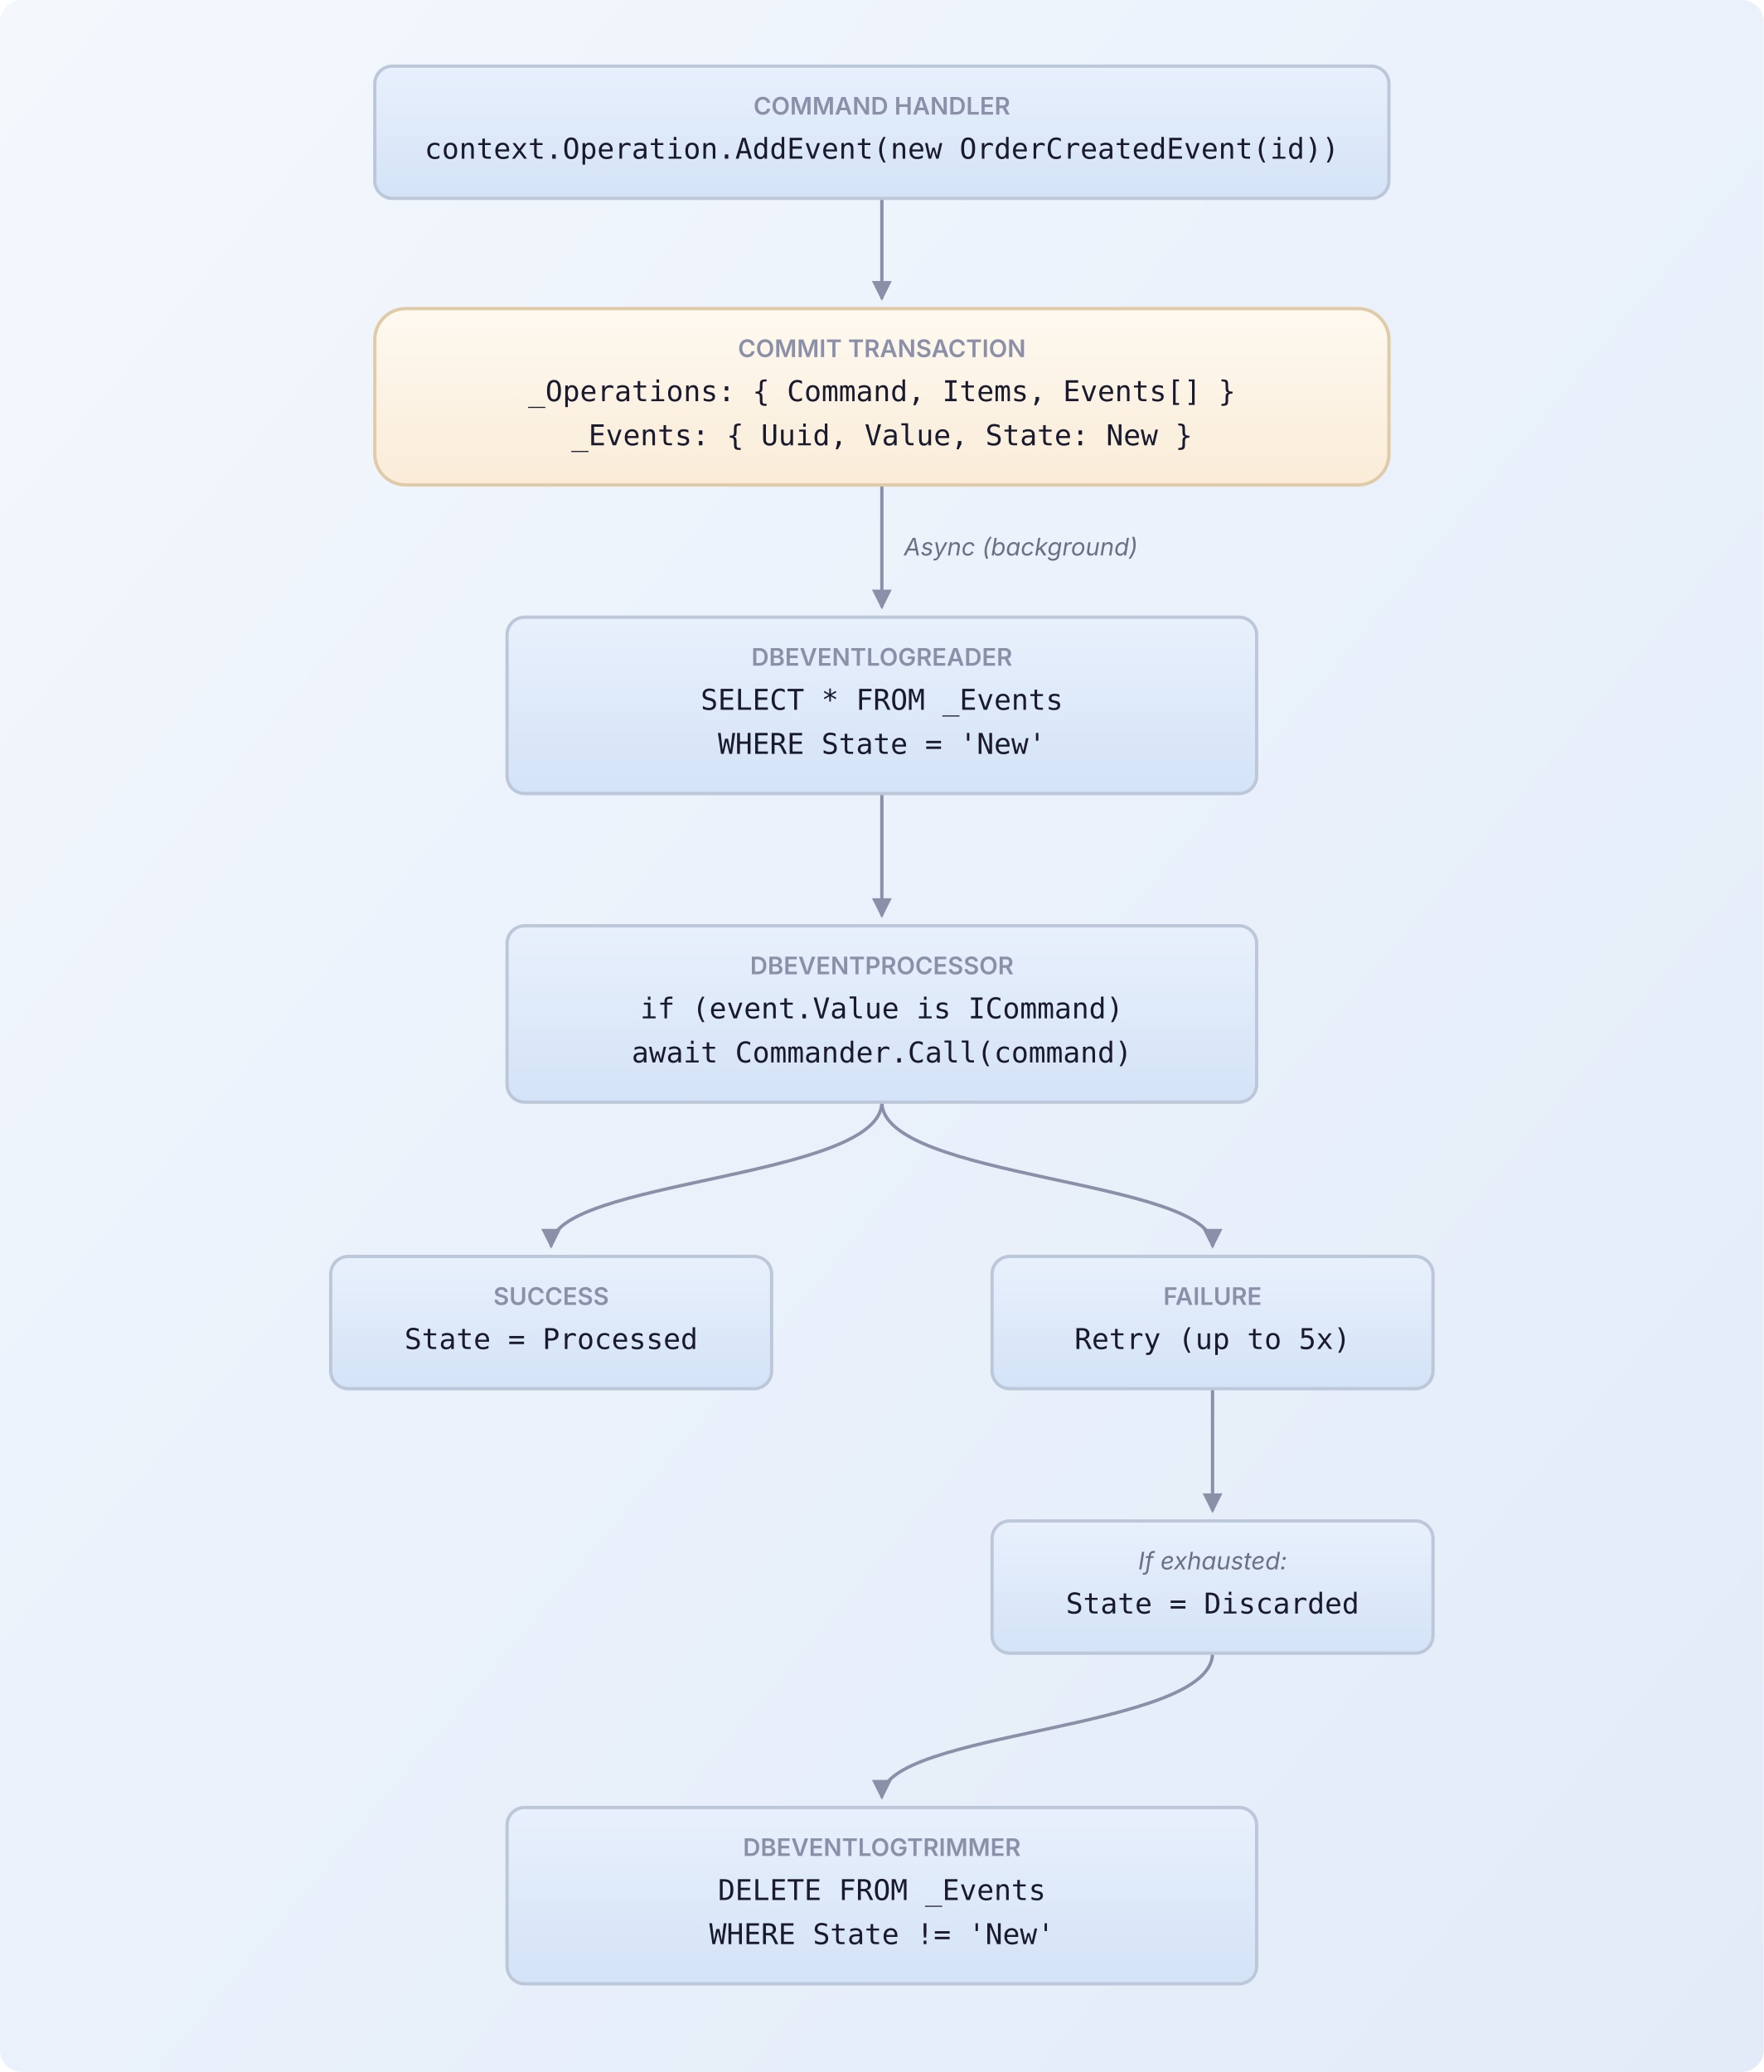
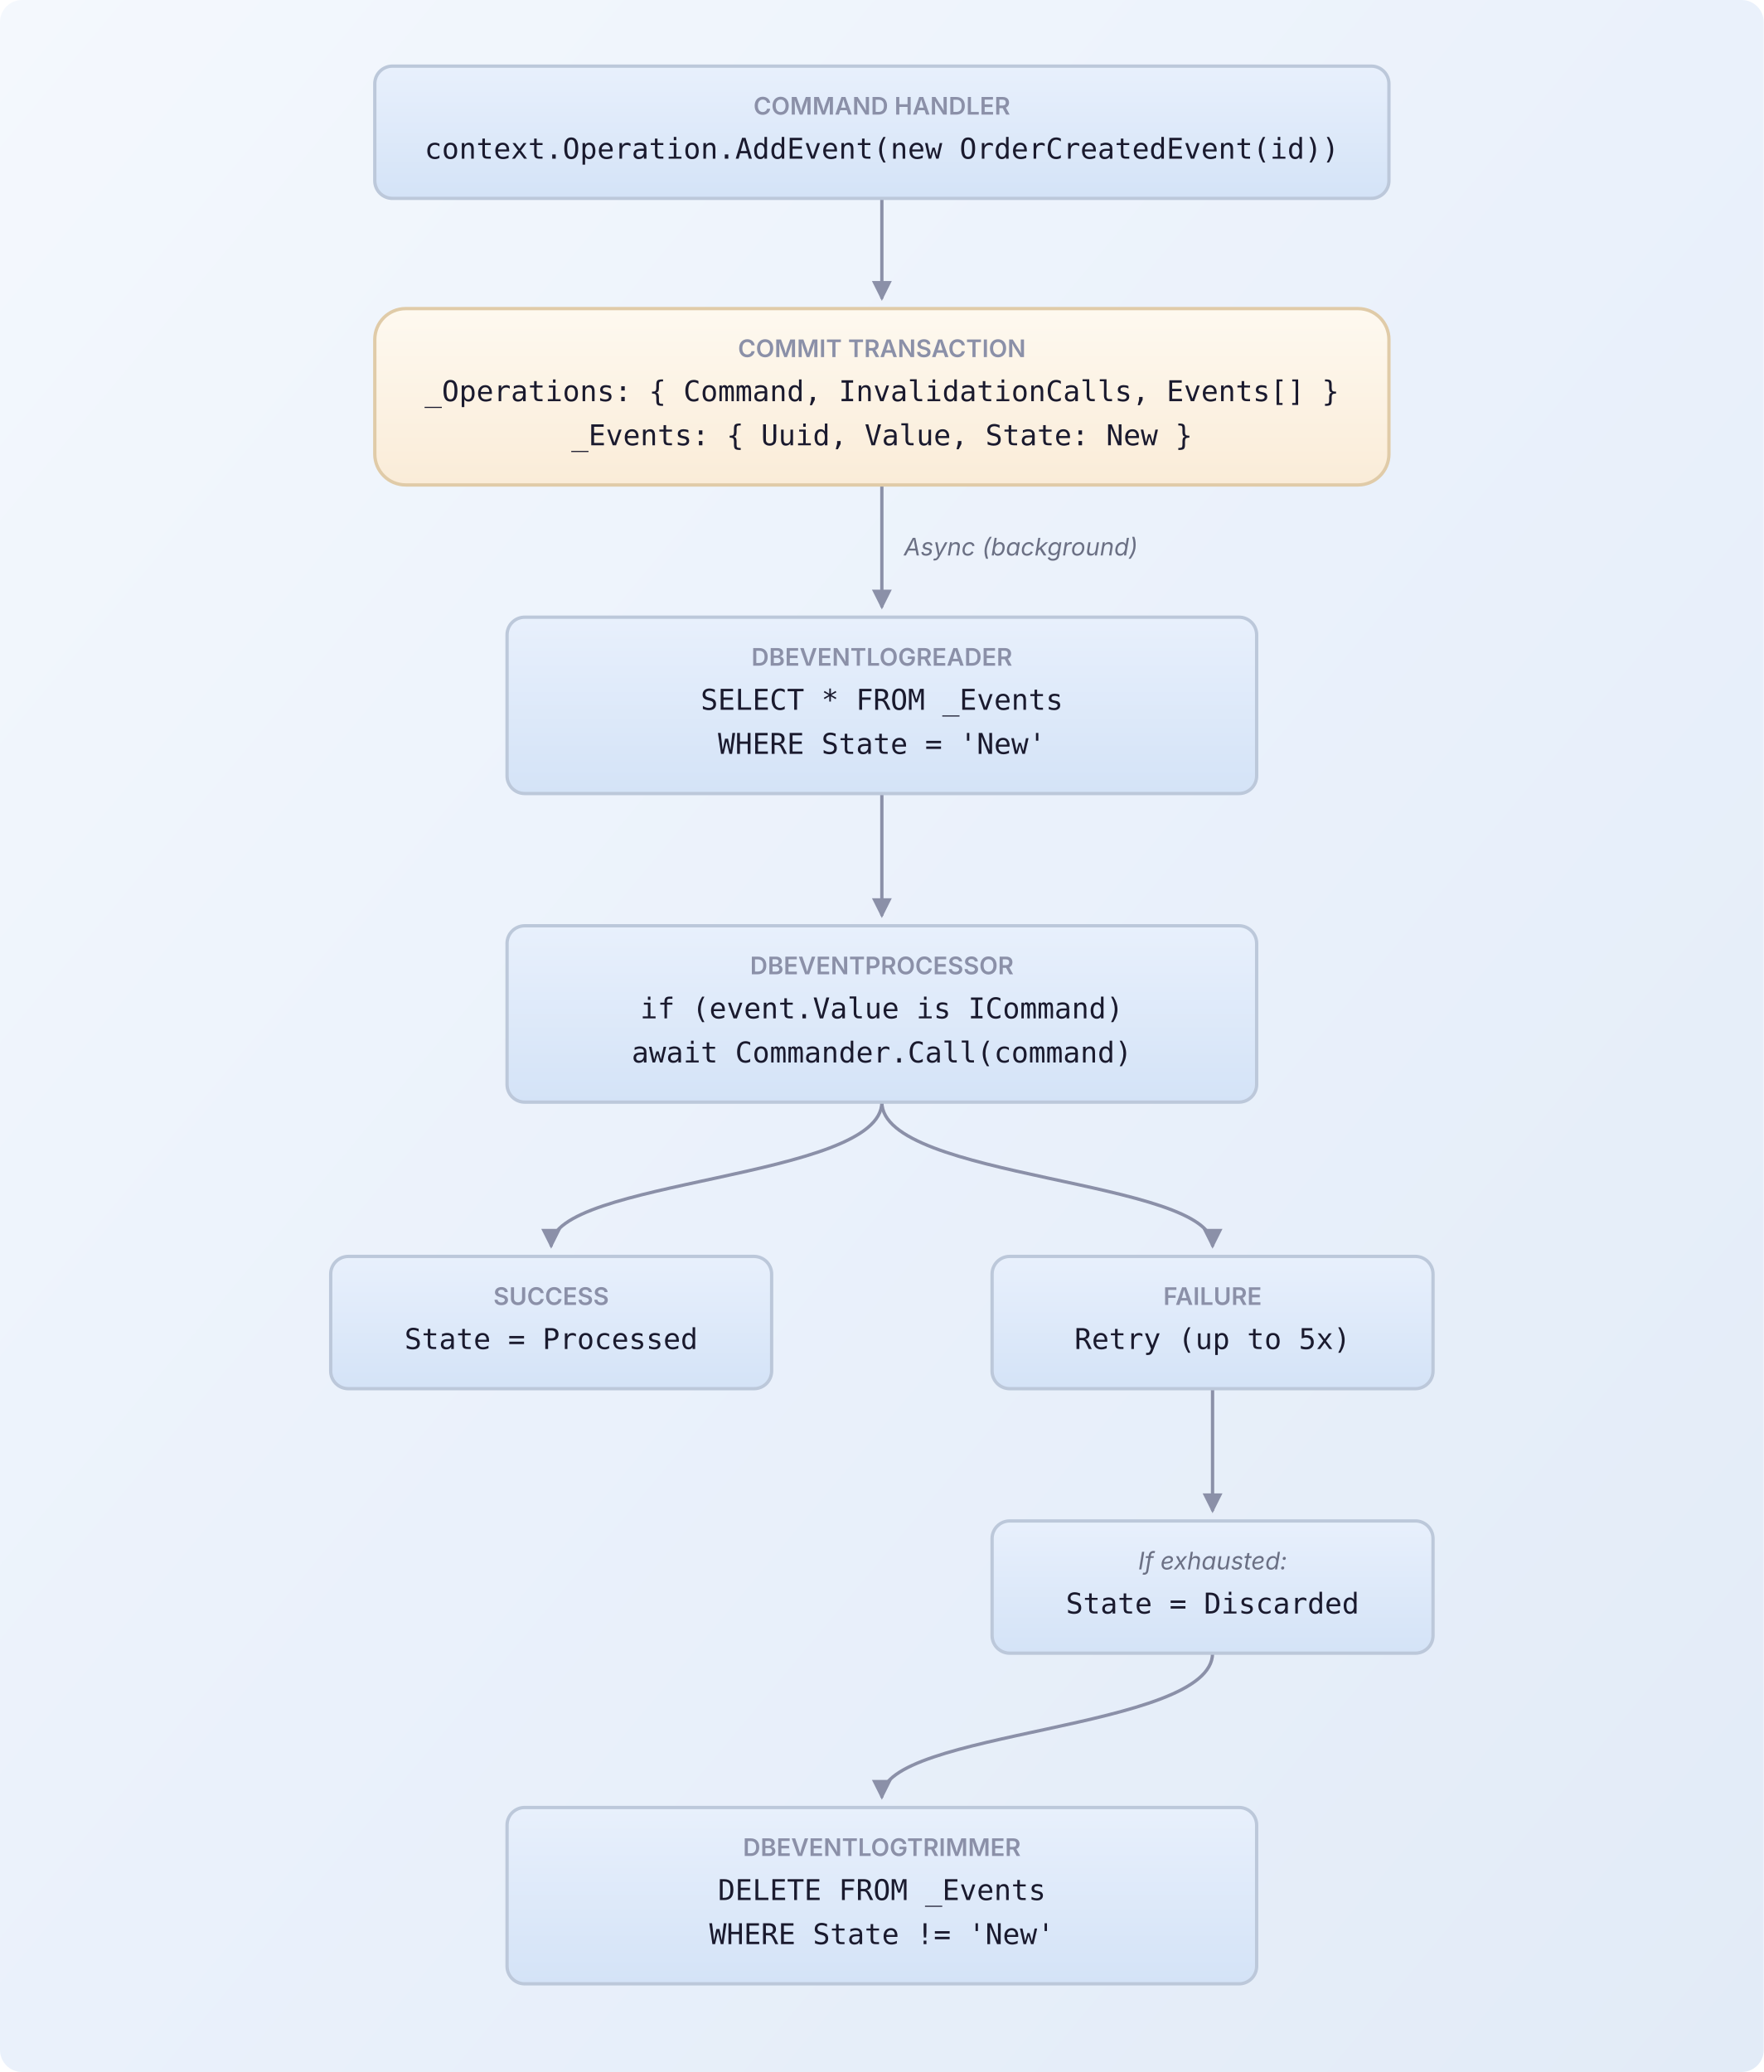
<svg xmlns="http://www.w3.org/2000/svg" viewBox="0 0 800 940" width="100%">
  <defs>
    <linearGradient id="bgGrad" x1="0%" y1="0%" x2="100%" y2="100%">
      <stop offset="0%" stop-color="#f4f8fd" />
      <stop offset="50%" stop-color="#eaf1fb" />
      <stop offset="100%" stop-color="#e2ebf7" />
    </linearGradient>
    <linearGradient id="stateGrad" x1="0%" y1="0%" x2="0%" y2="100%">
      <stop offset="0%" stop-color="#e8f0fc" />
      <stop offset="100%" stop-color="#d4e3f7" />
    </linearGradient>
    <linearGradient id="actionGrad" x1="0%" y1="0%" x2="0%" y2="100%">
      <stop offset="0%" stop-color="#fef9f0" />
      <stop offset="100%" stop-color="#faecd8" />
    </linearGradient>
    <marker id="arrowhead" viewBox="0 0 6 6" refX="5" refY="3" markerWidth="6" markerHeight="6" orient="auto">
      <path d="M 0 0 L 6 3 L 0 6 z" fill="#8b90a8" />
    </marker>
  </defs>
  <rect width="100%" height="100%" fill="url(#bgGrad)" rx="10" />
  <path d="M 400 90 L 400 135" fill="none" stroke="#8b90a8" stroke-width="1.5" stroke-linecap="round" marker-end="url(#arrowhead)" />
  <path d="M 400 220 L 400 275" fill="none" stroke="#8b90a8" stroke-width="1.5" stroke-linecap="round" marker-end="url(#arrowhead)" />
  <path d="M 400 360 L 400 415" fill="none" stroke="#8b90a8" stroke-width="1.5" stroke-linecap="round" marker-end="url(#arrowhead)" />
  <path d="M 400 500 C 400 535, 250 535, 250 565" fill="none" stroke="#8b90a8" stroke-width="1.5" stroke-linecap="round" marker-end="url(#arrowhead)" />
  <path d="M 400 500 C 400 535, 550 535, 550 565" fill="none" stroke="#8b90a8" stroke-width="1.5" stroke-linecap="round" marker-end="url(#arrowhead)" />
  <path d="M 550 630 L 550 685" fill="none" stroke="#8b90a8" stroke-width="1.5" stroke-linecap="round" marker-end="url(#arrowhead)" />
  <path d="M 550 750 C 550 785, 400 785, 400 815" fill="none" stroke="#8b90a8" stroke-width="1.5" stroke-linecap="round" marker-end="url(#arrowhead)" />
  <text x="410" y="252" font-family="Inter, -apple-system, sans-serif" font-size="11" fill="#6b7084" font-style="italic" text-anchor="start">Async (background)</text>
  <rect x="170" y="30" width="460" height="60" rx="8" fill="url(#stateGrad)" stroke="#bcc8da" stroke-width="1.5" />
  <text x="400" y="52" font-family="Inter, sans-serif" font-size="11" fill="#8b90a8" font-weight="600" text-transform="uppercase" text-anchor="middle">COMMAND HANDLER</text>
  <text x="400" y="72" font-family="'SF Mono', 'Fira Code', Consolas, monospace" font-size="13" fill="#1a1a2e" text-anchor="middle">context.Operation.AddEvent(new OrderCreatedEvent(id))</text>
  <rect x="170" y="140" width="460" height="80" rx="14" fill="url(#actionGrad)" stroke="#e0cba8" stroke-width="1.5" />
  <text x="400" y="162" font-family="Inter, sans-serif" font-size="11" fill="#8b90a8" font-weight="600" text-transform="uppercase" text-anchor="middle">COMMIT TRANSACTION</text>
-   <text x="400" y="182" font-family="'SF Mono', 'Fira Code', Consolas, monospace" font-size="13" fill="#1a1a2e" text-anchor="middle">_Operations: { Command, Items, Events[] }</text>
+   <text x="400" y="182" font-family="'SF Mono', 'Fira Code', Consolas, monospace" font-size="13" fill="#1a1a2e" text-anchor="middle">_Operations: { Command, InvalidationCalls, Events[] }</text>
  <text x="400" y="202" font-family="'SF Mono', 'Fira Code', Consolas, monospace" font-size="13" fill="#1a1a2e" text-anchor="middle">_Events: { Uuid, Value, State: New }</text>
  <rect x="230" y="280" width="340" height="80" rx="8" fill="url(#stateGrad)" stroke="#bcc8da" stroke-width="1.5" />
  <text x="400" y="302" font-family="Inter, sans-serif" font-size="11" fill="#8b90a8" font-weight="600" text-transform="uppercase" text-anchor="middle">DBEVENTLOGREADER</text>
  <text x="400" y="322" font-family="'SF Mono', 'Fira Code', Consolas, monospace" font-size="13" fill="#1a1a2e" text-anchor="middle">SELECT * FROM _Events</text>
  <text x="400" y="342" font-family="'SF Mono', 'Fira Code', Consolas, monospace" font-size="13" fill="#1a1a2e" text-anchor="middle">WHERE State = 'New'</text>
  <rect x="230" y="420" width="340" height="80" rx="8" fill="url(#stateGrad)" stroke="#bcc8da" stroke-width="1.5" />
  <text x="400" y="442" font-family="Inter, sans-serif" font-size="11" fill="#8b90a8" font-weight="600" text-transform="uppercase" text-anchor="middle">DBEVENTPROCESSOR</text>
  <text x="400" y="462" font-family="'SF Mono', 'Fira Code', Consolas, monospace" font-size="13" fill="#1a1a2e" text-anchor="middle">if (event.Value is ICommand)</text>
  <text x="400" y="482" font-family="'SF Mono', 'Fira Code', Consolas, monospace" font-size="13" fill="#1a1a2e" text-anchor="middle">await Commander.Call(command)</text>
  <rect x="150" y="570" width="200" height="60" rx="8" fill="url(#stateGrad)" stroke="#bcc8da" stroke-width="1.5" />
  <text x="250" y="592" font-family="Inter, sans-serif" font-size="11" fill="#8b90a8" font-weight="600" text-transform="uppercase" text-anchor="middle">SUCCESS</text>
  <text x="250" y="612" font-family="'SF Mono', 'Fira Code', Consolas, monospace" font-size="13" fill="#1a1a2e" text-anchor="middle">State = Processed</text>
  <rect x="450" y="570" width="200" height="60" rx="8" fill="url(#stateGrad)" stroke="#bcc8da" stroke-width="1.5" />
  <text x="550" y="592" font-family="Inter, sans-serif" font-size="11" fill="#8b90a8" font-weight="600" text-transform="uppercase" text-anchor="middle">FAILURE</text>
  <text x="550" y="612" font-family="'SF Mono', 'Fira Code', Consolas, monospace" font-size="13" fill="#1a1a2e" text-anchor="middle">Retry (up to 5x)</text>
  <rect x="450" y="690" width="200" height="60" rx="8" fill="url(#stateGrad)" stroke="#bcc8da" stroke-width="1.5" />
  <text x="550" y="712" font-family="Inter, -apple-system, sans-serif" font-size="11" fill="#6b7084" font-style="italic" text-anchor="middle">If exhausted:</text>
  <text x="550" y="732" font-family="'SF Mono', 'Fira Code', Consolas, monospace" font-size="13" fill="#1a1a2e" text-anchor="middle">State = Discarded</text>
  <rect x="230" y="820" width="340" height="80" rx="8" fill="url(#stateGrad)" stroke="#bcc8da" stroke-width="1.5" />
  <text x="400" y="842" font-family="Inter, sans-serif" font-size="11" fill="#8b90a8" font-weight="600" text-transform="uppercase" text-anchor="middle">DBEVENTLOGTRIMMER</text>
  <text x="400" y="862" font-family="'SF Mono', 'Fira Code', Consolas, monospace" font-size="13" fill="#1a1a2e" text-anchor="middle">DELETE FROM _Events</text>
  <text x="400" y="882" font-family="'SF Mono', 'Fira Code', Consolas, monospace" font-size="13" fill="#1a1a2e" text-anchor="middle">WHERE State != 'New'</text>
</svg>
